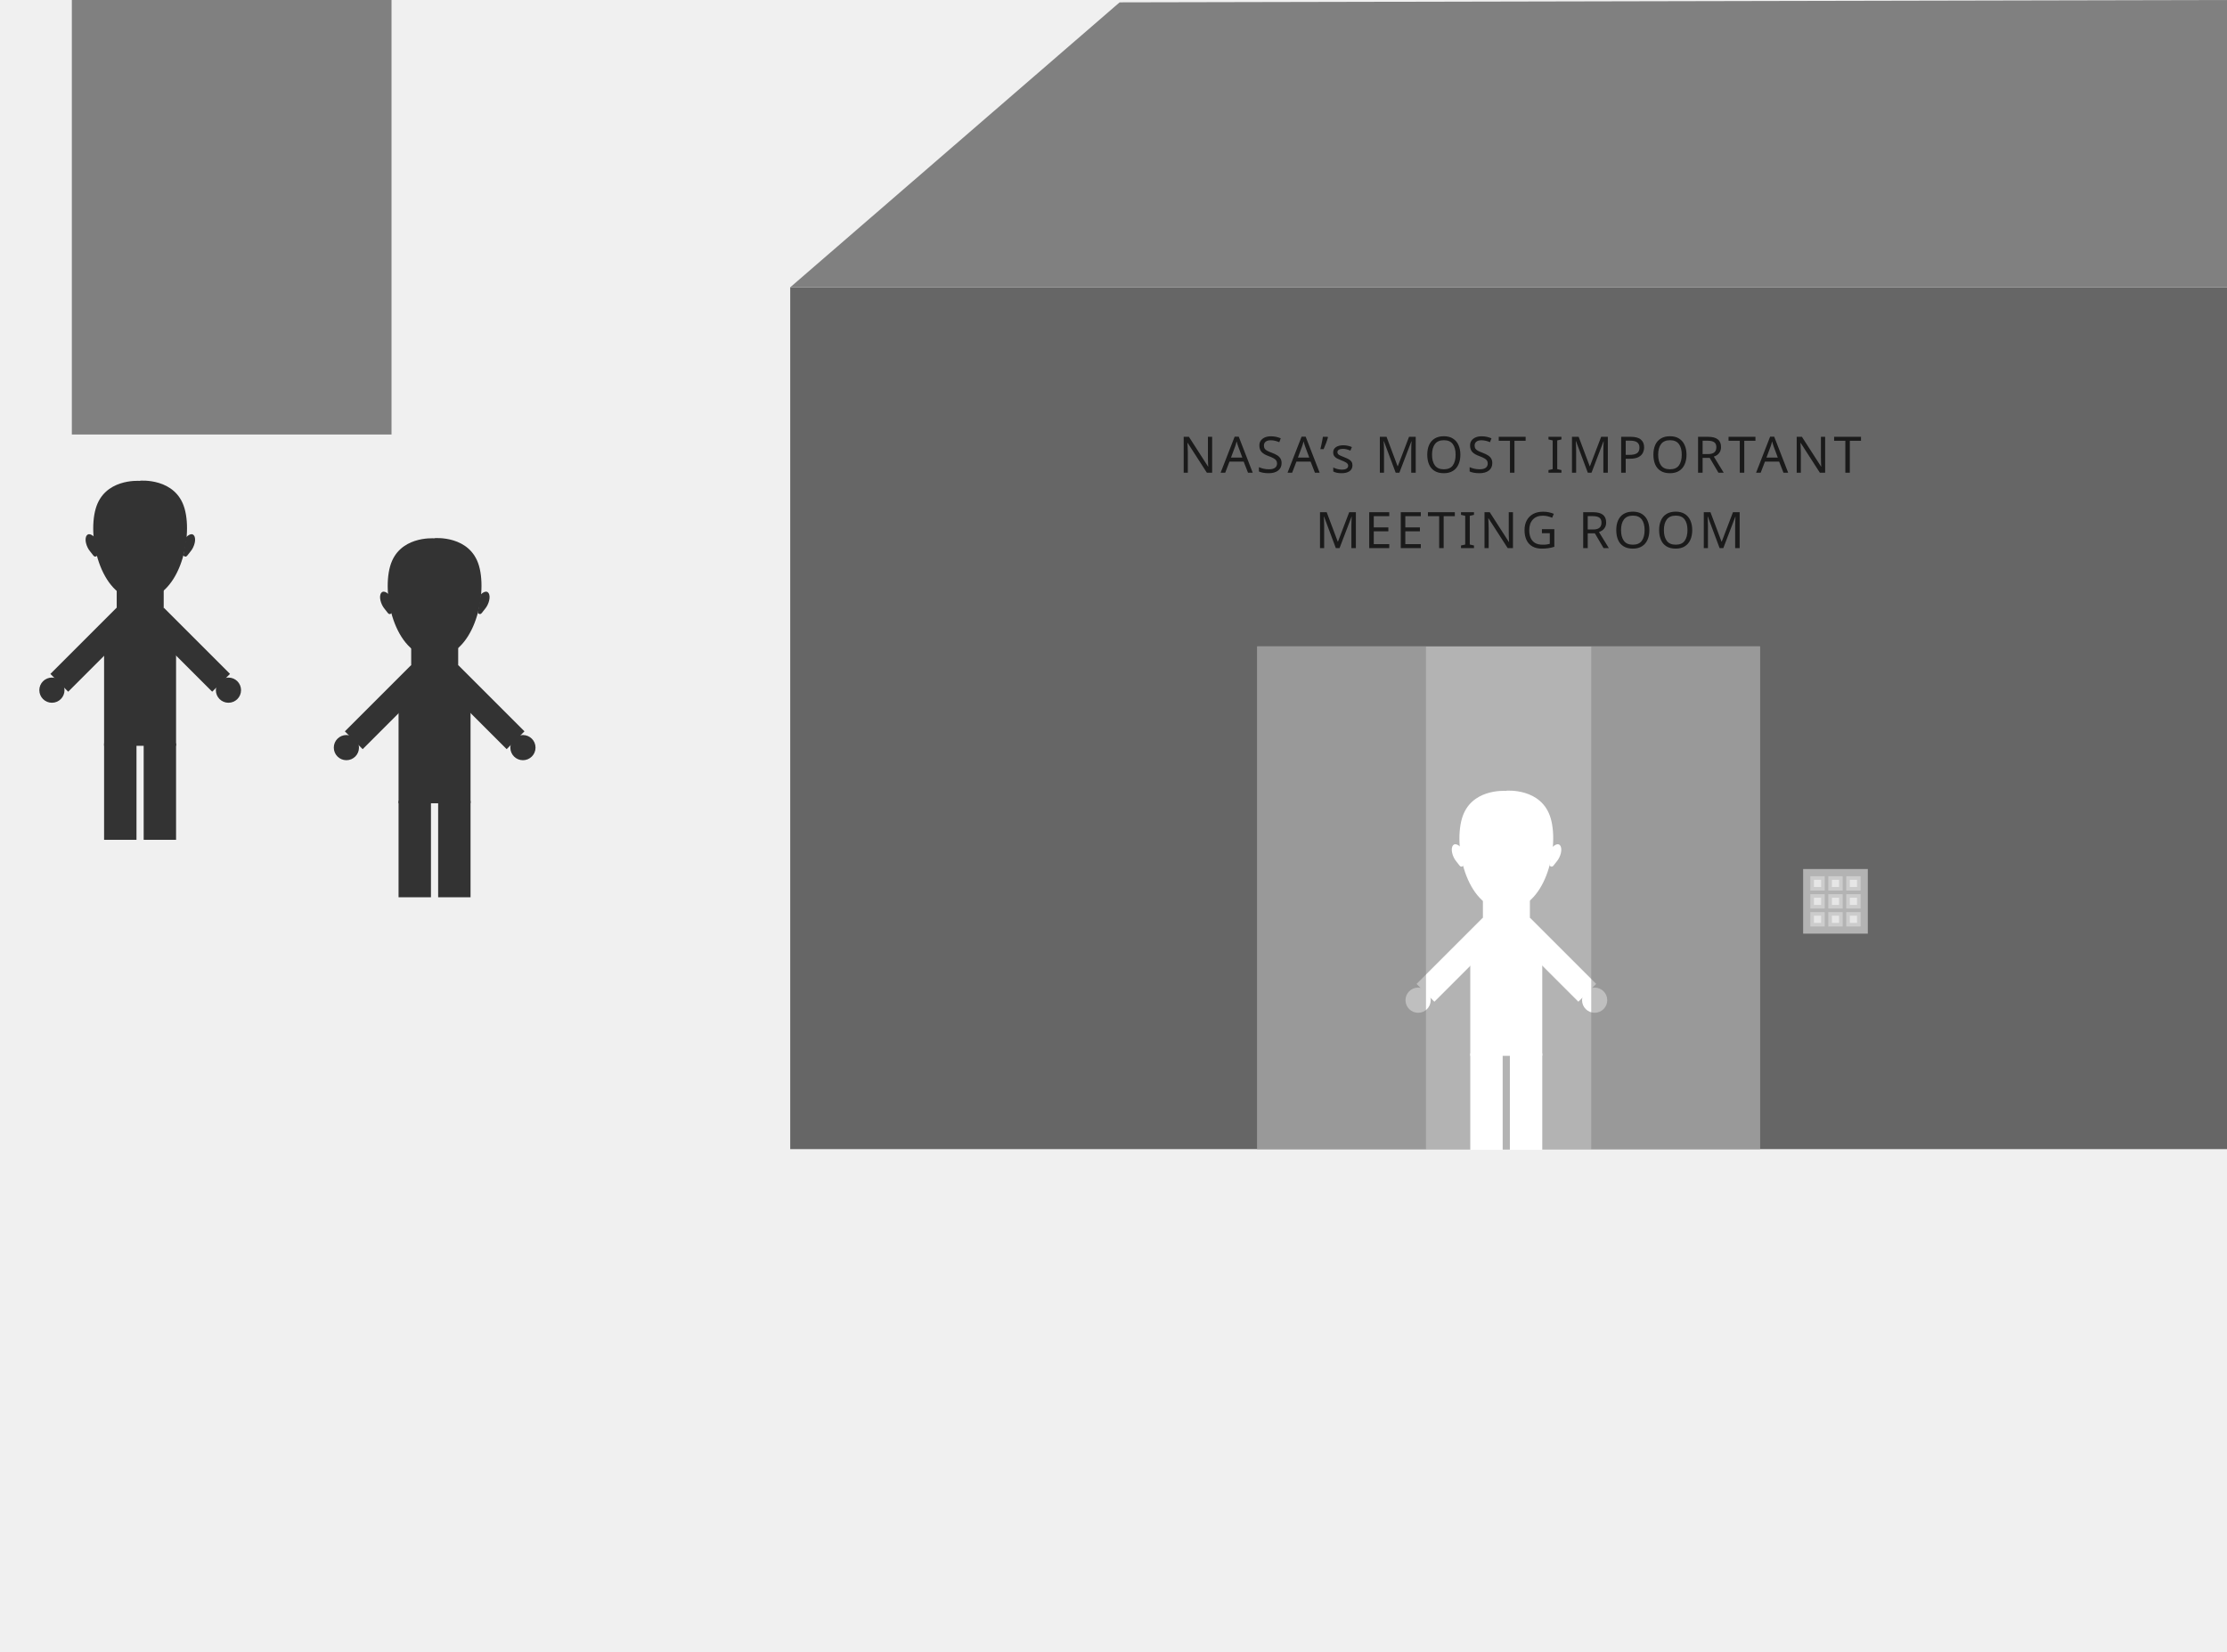
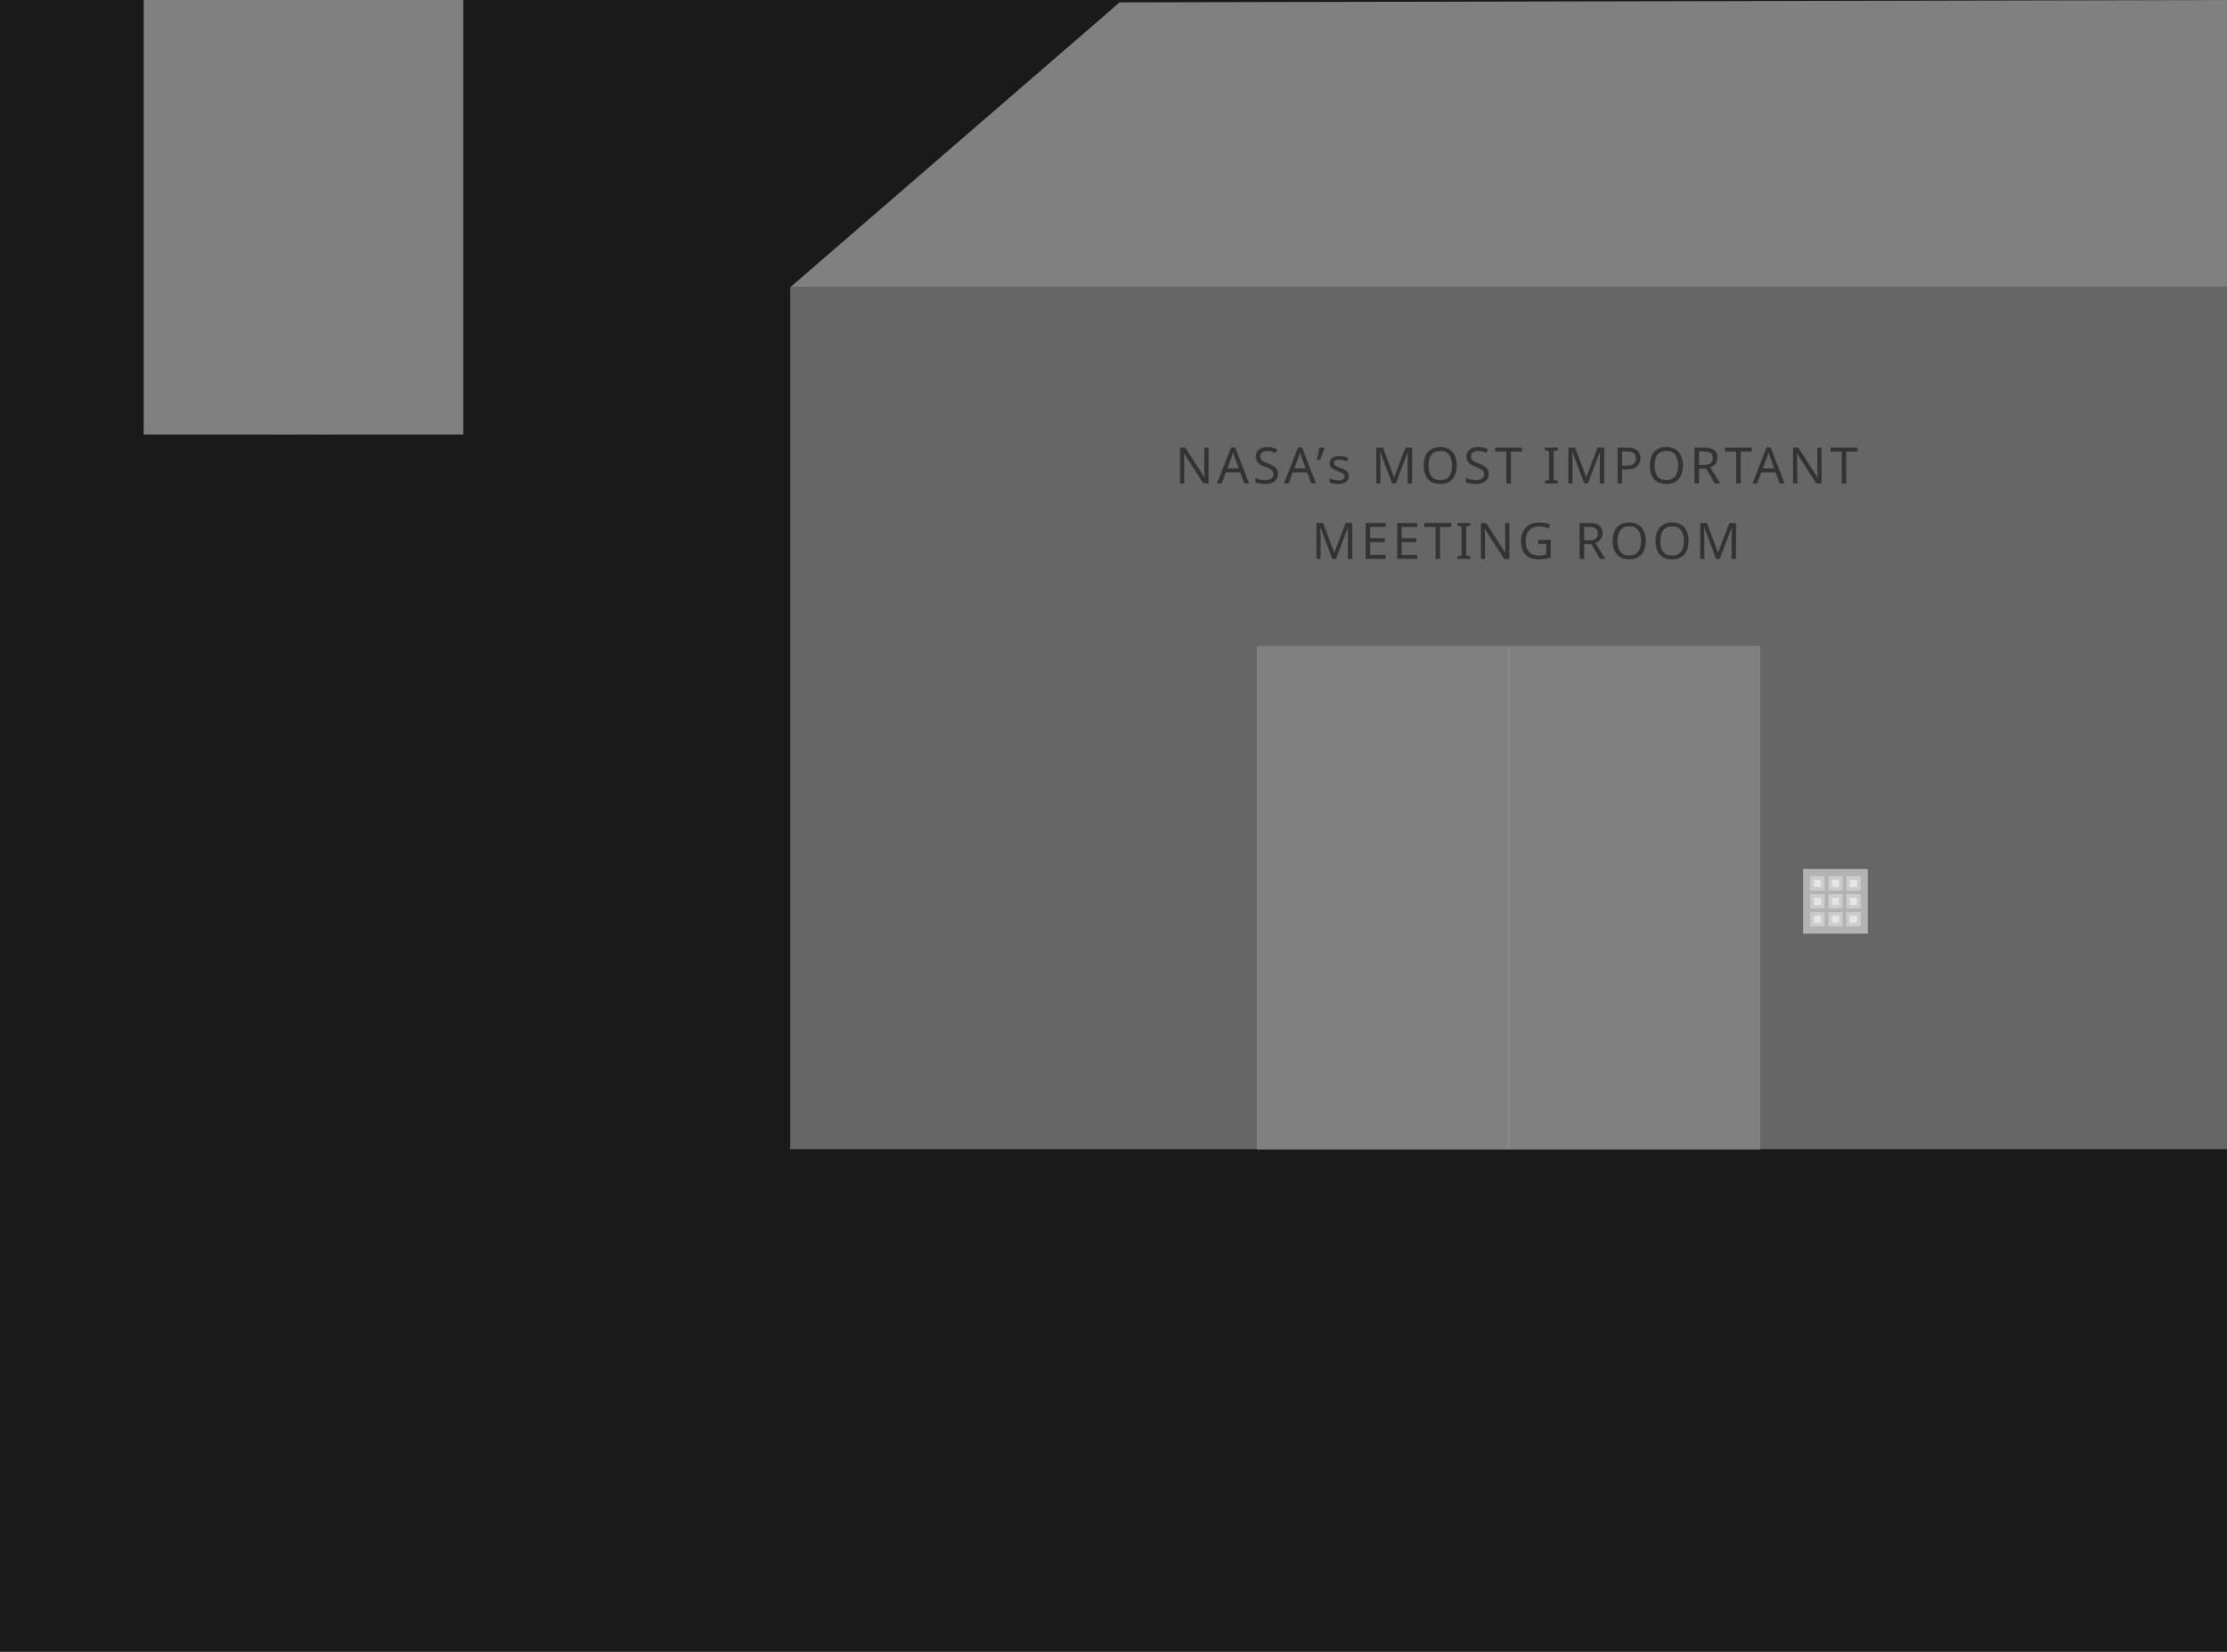
<svg xmlns="http://www.w3.org/2000/svg" version="1.1" x="0px" y="0px" width="620px" height="460px" viewBox="0 0 620 460" enable-background="new 0 0 620 460" xml:space="preserve">
+   <g id="bg">
+     <rect fill="#1A1A1A" width="620" height="460" />
+   </g>
  <g id="door">
-     <rect x="20" fill="#808080" width="89" height="121" />
+     <rect x="40" fill="#808080" width="89" height="121" />
  </g>
-   <g id="Layer_8">
-     <g id="secretary02">
-       <rect x="114.477" y="177.533" fill="#333333" width="13.082" height="15.227" />
-       <path fill="#333333" d="M133.361,157.588c-2.467-8.602-12.381-7.725-12.381-7.725v0.053c-0.589-0.044-9.964-0.604-12.354,7.727    c-2.466,8.602,1.699,25.477,12.438,25.477v-0.063C131.697,182.91,135.818,166.152,133.361,157.588z" />
-       <g>
-         <path fill="#333333" d="M108.309,165.602c0,0-1.381-1.478-2.159-0.512c-0.778,0.967-0.12,3.239,0.9,4.432     c1.018,1.193,1.138,1.932,2.037,1.193L108.309,165.602z" />
-         <path fill="#333333" d="M133.803,165.602c0,0,1.377-1.478,2.158-0.512c0.777,0.967,0.119,3.239-0.9,4.432     c-1.02,1.193-1.141,1.932-2.037,1.193L133.803,165.602z" />
-       </g>
-       <rect x="110.96" y="189.621" fill="#333333" width="20.04" height="34.07" />
-       <rect x="110.96" y="223" fill="#333333" width="9.019" height="26.867" />
-       <rect x="121.982" y="223" fill="#333333" width="9.018" height="26.867" />
-       <g>
-         <rect x="121.298" y="193.425" transform="matrix(0.7071 0.7071 -0.7071 0.7071 178.595 -37.3013)" fill="#333333" width="26.052" height="7.014" />
-         <circle fill="#333333" cx="145.585" cy="208.192" r="3.507" />
-       </g>
-       <g>
-         <rect x="94.672" y="193.426" transform="matrix(-0.7071 0.7071 -0.7071 -0.7071 323.1048 260.0308)" fill="#333333" width="26.052" height="7.013" />
-         <circle fill="#333333" cx="96.437" cy="208.192" r="3.507" />
-       </g>
-     </g>
-     <g id="secretary01">
-       <rect x="32.494" y="161.533" fill="#333333" width="13.082" height="15.227" />
-       <path fill="#333333" d="M51.379,141.588c-2.467-8.602-12.381-7.725-12.381-7.725v0.053c-0.589-0.043-9.964-0.603-12.354,7.727    c-2.466,8.602,1.699,25.477,12.438,25.477v-0.063C49.715,166.91,53.836,150.152,51.379,141.588z" />
-       <g>
-         <path fill="#333333" d="M26.326,149.602c0,0-1.381-1.478-2.159-0.512c-0.778,0.967-0.12,3.239,0.9,4.432     c1.018,1.193,1.138,1.932,2.037,1.193L26.326,149.602z" />
-         <path fill="#333333" d="M51.82,149.602c0,0,1.377-1.478,2.158-0.512c0.777,0.967,0.119,3.239-0.9,4.432     c-1.02,1.193-1.141,1.932-2.037,1.193L51.82,149.602z" />
-       </g>
-       <rect x="28.978" y="173.621" fill="#333333" width="20.04" height="34.07" />
-       <rect x="28.978" y="207" fill="#333333" width="9.019" height="26.867" />
-       <rect x="40" y="207" fill="#333333" width="9.018" height="26.867" />
-       <g>
-         <rect x="39.316" y="177.425" transform="matrix(0.7071 0.7071 -0.7071 0.7071 143.2692 15.9827)" fill="#333333" width="26.052" height="7.014" />
-         <circle fill="#333333" cx="63.603" cy="192.192" r="3.507" />
-       </g>
-       <g>
-         <rect x="12.69" y="177.426" transform="matrix(-0.7071 0.7071 -0.7071 -0.7071 171.8383 290.6875)" fill="#333333" width="26.052" height="7.013" />
-         <circle fill="#333333" cx="14.455" cy="192.192" r="3.507" />
-       </g>
-     </g>
-   </g>
-   <g id="meeting_x5F_room">
+   <g id="meetingroom">
    <g>
      <rect x="220" y="80" fill="#666666" width="400" height="240" />
      <polygon fill="#808080" points="620,80 220,80 311.707,0.655 620,0   " />
    </g>
-     <text id="room_x5F_name" transform="matrix(1 0 0 1 328.1807 131.6372)">
-       <tspan x="0" y="0" fill="#1A1A1A" font-family="'SourceSansPro-Black'" font-size="14" letter-spacing="1">NASA’s MOST IMPORTANT</tspan>
-       <tspan x="37.954" y="21" fill="#1A1A1A" font-family="'SourceSansPro-Black'" font-size="14" letter-spacing="1">MEETING ROOM</tspan>
+     <text id="room_x5F_name" transform="matrix(1 0 0 1 327.1807 134.6372)">
+       <tspan x="0" y="0" fill="#333333" font-family="'SourceSansPro-Black'" font-size="14" letter-spacing="1">NASA’s MOST IMPORTANT</tspan>
+       <tspan x="37.954" y="21" fill="#333333" font-family="'SourceSansPro-Black'" font-size="14" letter-spacing="1">MEETING ROOM</tspan>
    </text>
  </g>
  <g id="entrance">
    <rect x="350" y="180" fill="#B3B3B3" width="140" height="140" />
  </g>
+   <g id="worker_1_">
+     <g id="doorright">
+       <rect x="420" y="180" fill="#808080" width="70" height="140" />
+     </g>
+     <g id="doorleft">
+       <rect x="350" y="180" fill="#808080" width="70" height="140" />
+     </g>
+   </g>
  <g id="director">
-     <g id="person">
-       <rect x="412.844" y="247.866" fill="#FFFFFF" width="13.082" height="15.227" />
-       <path fill="#FFFFFF" d="M431.729,227.921c-2.467-8.602-12.381-7.725-12.381-7.725v0.053c-0.589-0.043-9.964-0.604-12.354,7.728    c-2.466,8.601,1.699,25.476,12.438,25.476v-0.063C430.064,253.244,434.186,236.485,431.729,227.921z" />
+     <g id="director_1_">
+       <rect x="78.546" y="48.601" fill="#808080" width="13.082" height="15.227" />
+       <path fill="#808080" d="M97.431,28.655c-2.467-8.602-12.381-7.725-12.381-7.725v0.053c-0.589-0.043-9.964-0.604-12.354,7.728    c-2.466,8.601,1.699,25.476,12.438,25.476v-0.063C95.767,53.979,99.888,37.22,97.431,28.655z" />
      <g>
-         <path fill="#FFFFFF" d="M406.676,235.935c0,0-1.381-1.477-2.159-0.512c-0.778,0.967-0.12,3.24,0.9,4.433     c1.018,1.192,1.138,1.931,2.037,1.192L406.676,235.935z" />
-         <path fill="#FFFFFF" d="M432.17,235.935c0,0,1.377-1.477,2.158-0.512c0.777,0.967,0.119,3.24-0.9,4.433s-1.141,1.931-2.037,1.192     L432.17,235.935z" />
+         <path fill="#808080" d="M72.378,36.669c0,0-1.381-1.477-2.159-0.512c-0.778,0.967-0.12,3.24,0.9,4.433     c1.018,1.192,1.138,1.931,2.037,1.192L72.378,36.669z" />
+         <path fill="#808080" d="M97.873,36.669c0,0,1.377-1.477,2.158-0.512c0.777,0.967,0.119,3.24-0.9,4.433s-1.141,1.931-2.037,1.192     L97.873,36.669z" />
      </g>
-       <rect x="409.327" y="259.955" fill="#FFFFFF" width="20.04" height="34.069" />
-       <rect x="409.327" y="293.333" fill="#FFFFFF" width="9.019" height="26.867" />
-       <rect x="420.35" y="293.333" fill="#FFFFFF" width="9.018" height="26.867" />
+       <rect x="75.03" y="60.689" fill="#808080" width="20.04" height="34.069" />
+       <rect x="75.03" y="94.067" fill="#808080" width="9.019" height="26.867" />
+       <rect x="86.052" y="94.067" fill="#808080" width="9.018" height="26.867" />
      <g>
-         <rect x="419.665" y="263.758" transform="matrix(0.7071 0.7071 -0.7071 0.7071 315.7177 -227.6787)" fill="#FFFFFF" width="26.052" height="7.014" />
-         <circle fill="#FFFFFF" cx="443.952" cy="278.526" r="3.507" />
+         <rect x="85.368" y="64.493" transform="matrix(0.7071 0.7071 -0.7071 0.7071 76.9022 -49.6584)" fill="#808080" width="26.052" height="7.014" />
+         <circle fill="#808080" cx="109.655" cy="79.26" r="3.507" />
      </g>
      <g>
-         <rect x="393.039" y="263.759" transform="matrix(-0.7071 0.7071 -0.7071 -0.7071 882.1824 169.1193)" fill="#FFFFFF" width="26.052" height="7.013" />
-         <circle fill="#FFFFFF" cx="394.804" cy="278.526" r="3.507" />
+         <rect x="58.742" y="64.493" transform="matrix(-0.7071 0.7071 -0.7071 -0.7071 170.599 65.3356)" fill="#808080" width="26.052" height="7.013" />
+         <circle fill="#808080" cx="60.507" cy="79.26" r="3.507" />
      </g>
    </g>
  </g>
-   <g id="door_x5F_right">
-     <rect x="443" y="180" opacity="0.5" fill="#808080" width="47" height="140" />
+   <g id="worker">
+     <g id="secretary02">
+       <rect x="42.047" y="164.387" fill="#1A1A1A" width="13.082" height="15.227" />
+       <path fill="#1A1A1A" d="M60.932,144.441c-2.467-8.602-12.381-7.725-12.381-7.725v0.053c-0.589-0.045-9.964-0.604-12.354,7.727    c-2.466,8.602,1.699,25.477,12.438,25.477v-0.063C59.268,169.764,63.389,153.006,60.932,144.441z" />
+       <g>
+         <path fill="#1A1A1A" d="M35.879,152.455c0,0-1.381-1.479-2.159-0.512s-0.12,3.238,0.9,4.432c1.018,1.193,1.138,1.932,2.037,1.193     L35.879,152.455z" />
+         <path fill="#1A1A1A" d="M61.373,152.455c0,0,1.377-1.479,2.158-0.512c0.777,0.967,0.119,3.238-0.9,4.432     s-1.141,1.932-2.037,1.193L61.373,152.455z" />
+       </g>
+       <rect x="38.53" y="176.475" fill="#1A1A1A" width="20.04" height="34.07" />
+       <rect x="38.53" y="209.854" fill="#1A1A1A" width="9.019" height="26.867" />
+       <rect x="49.553" y="209.854" fill="#1A1A1A" width="9.018" height="26.867" />
+       <g>
+         <rect x="48.868" y="180.279" transform="matrix(0.7071 0.7071 -0.7071 0.7071 148.0849 10.0637)" fill="#1A1A1A" width="26.052" height="7.014" />
+         <circle fill="#1A1A1A" cx="73.155" cy="195.046" r="3.507" />
+       </g>
+       <g>
+         <rect x="22.242" y="180.28" transform="matrix(-0.7071 0.7071 -0.7071 -0.7071 190.1636 288.8039)" fill="#1A1A1A" width="26.052" height="7.013" />
+         <circle fill="#1A1A1A" cx="24.007" cy="195.046" r="3.507" />
+       </g>
+     </g>
+     <g id="secretary01">
+       <rect x="109.659" y="164.387" fill="#1A1A1A" width="13.082" height="15.227" />
+       <path fill="#1A1A1A" d="M128.543,144.441c-2.467-8.602-12.381-7.725-12.381-7.725v0.053c-0.589-0.044-9.964-0.604-12.354,7.727    c-2.466,8.602,1.699,25.477,12.438,25.477v-0.063C126.879,169.764,131,153.006,128.543,144.441z" />
+       <g>
+         <path fill="#1A1A1A" d="M103.491,152.455c0,0-1.381-1.478-2.159-0.512c-0.778,0.967-0.12,3.239,0.9,4.432     c1.018,1.193,1.138,1.932,2.037,1.193L103.491,152.455z" />
+         <path fill="#1A1A1A" d="M128.985,152.455c0,0,1.377-1.478,2.158-0.512c0.777,0.967,0.119,3.239-0.9,4.432     c-1.02,1.193-1.141,1.932-2.037,1.193L128.985,152.455z" />
+       </g>
+       <rect x="106.142" y="176.475" fill="#1A1A1A" width="20.04" height="34.07" />
+       <rect x="106.142" y="209.854" fill="#1A1A1A" width="9.019" height="26.867" />
+       <rect x="117.165" y="209.854" fill="#1A1A1A" width="9.018" height="26.867" />
+       <g>
+         <rect x="116.48" y="180.279" transform="matrix(0.7071 0.7071 -0.7071 0.7071 167.888 -37.7451)" fill="#1A1A1A" width="26.052" height="7.014" />
+         <circle fill="#1A1A1A" cx="140.767" cy="195.046" r="3.507" />
+       </g>
+       <g>
+         <rect x="89.854" y="180.28" transform="matrix(-0.7071 0.7071 -0.7071 -0.7071 305.5842 240.9951)" fill="#1A1A1A" width="26.052" height="7.013" />
+         <circle fill="#1A1A1A" cx="91.619" cy="195.046" r="3.507" />
+       </g>
+     </g>
  </g>
-   <g id="door_x5F_left">
-     <rect x="350" y="180" opacity="0.5" fill="#808080" width="47" height="140" />
-   </g>
-   <g id="Layer_2">
-     <rect x="502" y="242" fill="#B3B3B3" width="18" height="18" />
+   <g id="key">
+     <rect id="keypad" x="502" y="242" fill="#B3B3B3" width="18" height="18" />
    <g id="keys">
-       <rect x="514.5" y="244.5" fill="#E6E6E6" stroke="#CCCCCC" stroke-miterlimit="10" width="3" height="3" />
-       <rect x="509.5" y="244.5" fill="#E6E6E6" stroke="#CCCCCC" stroke-miterlimit="10" width="3" height="3" />
-       <rect x="504.5" y="244.5" fill="#E6E6E6" stroke="#CCCCCC" stroke-miterlimit="10" width="3" height="3" />
-       <rect x="514.5" y="249.5" fill="#E6E6E6" stroke="#CCCCCC" stroke-miterlimit="10" width="3" height="3" />
-       <rect x="509.5" y="249.5" fill="#E6E6E6" stroke="#CCCCCC" stroke-miterlimit="10" width="3" height="3" />
-       <rect x="504.5" y="249.5" fill="#E6E6E6" stroke="#CCCCCC" stroke-miterlimit="10" width="3" height="3" />
-       <rect x="514.5" y="254.5" fill="#E6E6E6" stroke="#CCCCCC" stroke-miterlimit="10" width="3" height="3" />
-       <rect x="509.5" y="254.5" fill="#E6E6E6" stroke="#CCCCCC" stroke-miterlimit="10" width="3" height="3" />
-       <rect x="504.5" y="254.5" fill="#E6E6E6" stroke="#CCCCCC" stroke-miterlimit="10" width="3" height="3" />
+       <rect id="key9" x="514.5" y="244.5" fill="#E6E6E6" stroke="#CCCCCC" stroke-miterlimit="10" width="3" height="3" />
+       <rect id="key8" x="509.5" y="244.5" fill="#E6E6E6" stroke="#CCCCCC" stroke-miterlimit="10" width="3" height="3" />
+       <rect id="key7" x="504.5" y="244.5" fill="#E6E6E6" stroke="#CCCCCC" stroke-miterlimit="10" width="3" height="3" />
+       <rect id="key6" x="514.5" y="249.5" fill="#E6E6E6" stroke="#CCCCCC" stroke-miterlimit="10" width="3" height="3" />
+       <rect id="key5" x="509.5" y="249.5" fill="#E6E6E6" stroke="#CCCCCC" stroke-miterlimit="10" width="3" height="3" />
+       <rect id="key4" x="504.5" y="249.5" fill="#E6E6E6" stroke="#CCCCCC" stroke-miterlimit="10" width="3" height="3" />
+       <rect id="key3" x="514.5" y="254.5" fill="#E6E6E6" stroke="#CCCCCC" stroke-miterlimit="10" width="3" height="3" />
+       <rect id="key2" x="509.5" y="254.5" fill="#E6E6E6" stroke="#CCCCCC" stroke-miterlimit="10" width="3" height="3" />
+       <rect id="key1" x="504.5" y="254.5" fill="#E6E6E6" stroke="#CCCCCC" stroke-miterlimit="10" width="3" height="3" />
    </g>
  </g>
</svg>
